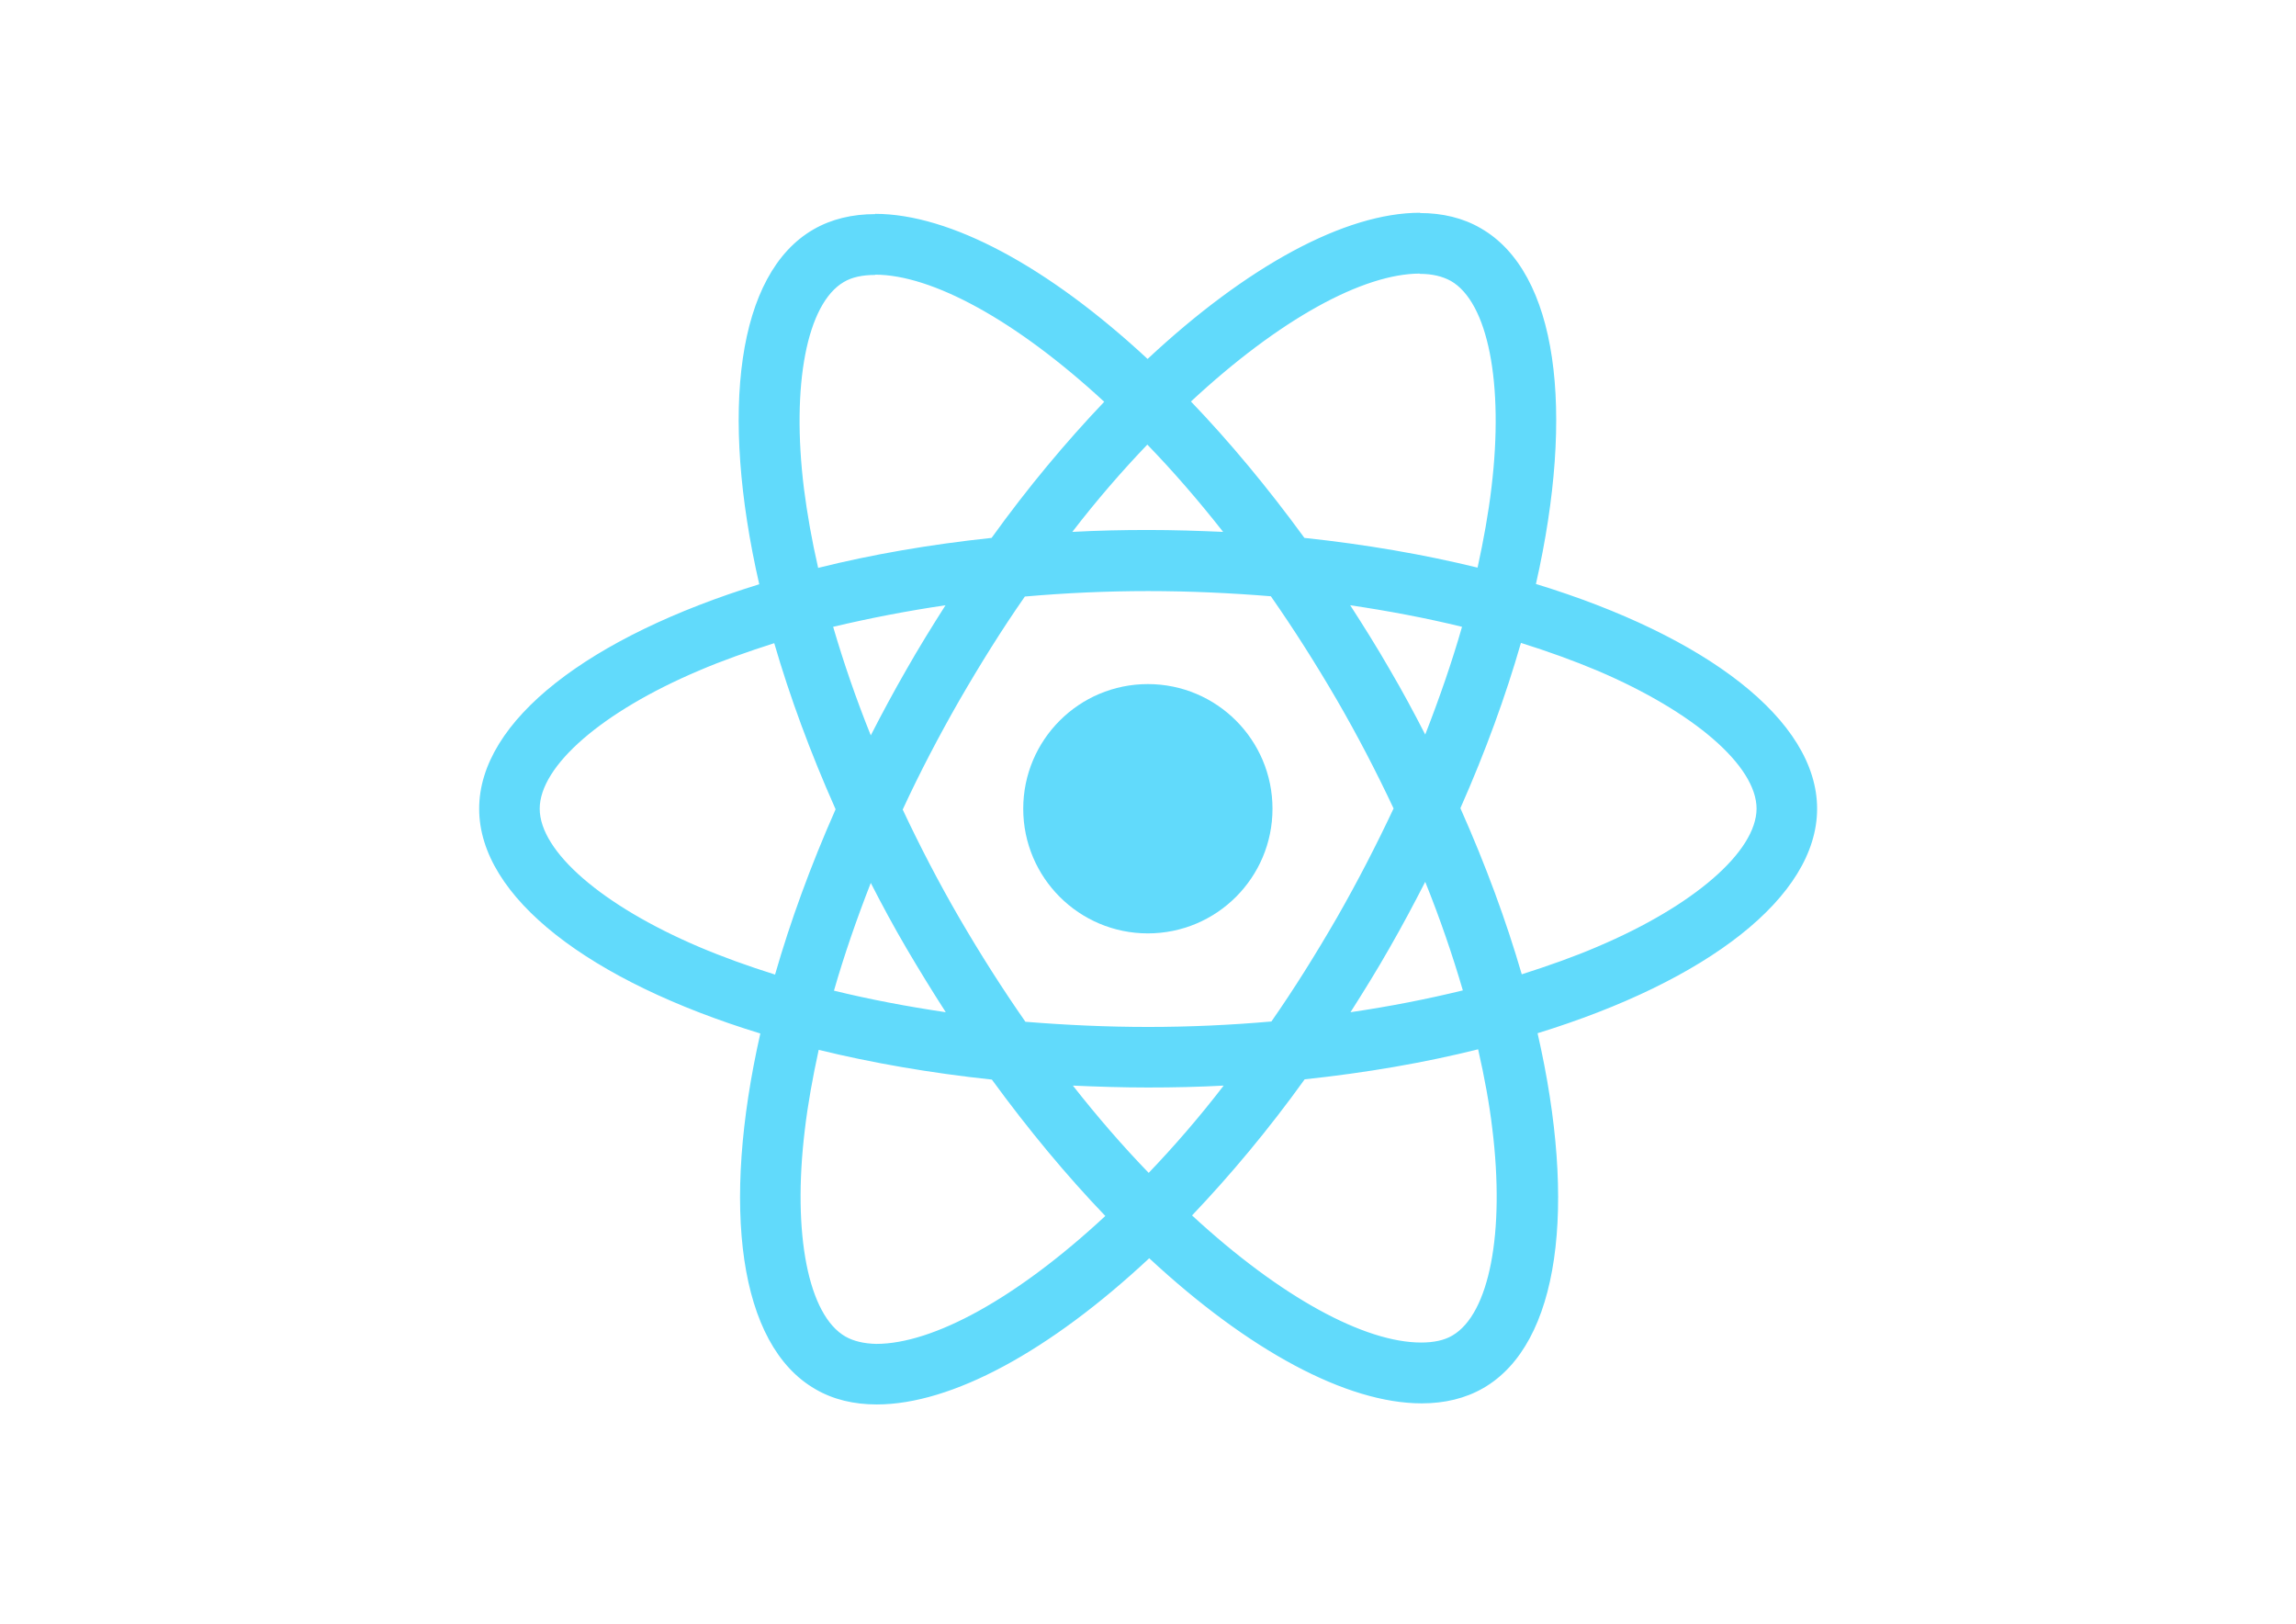
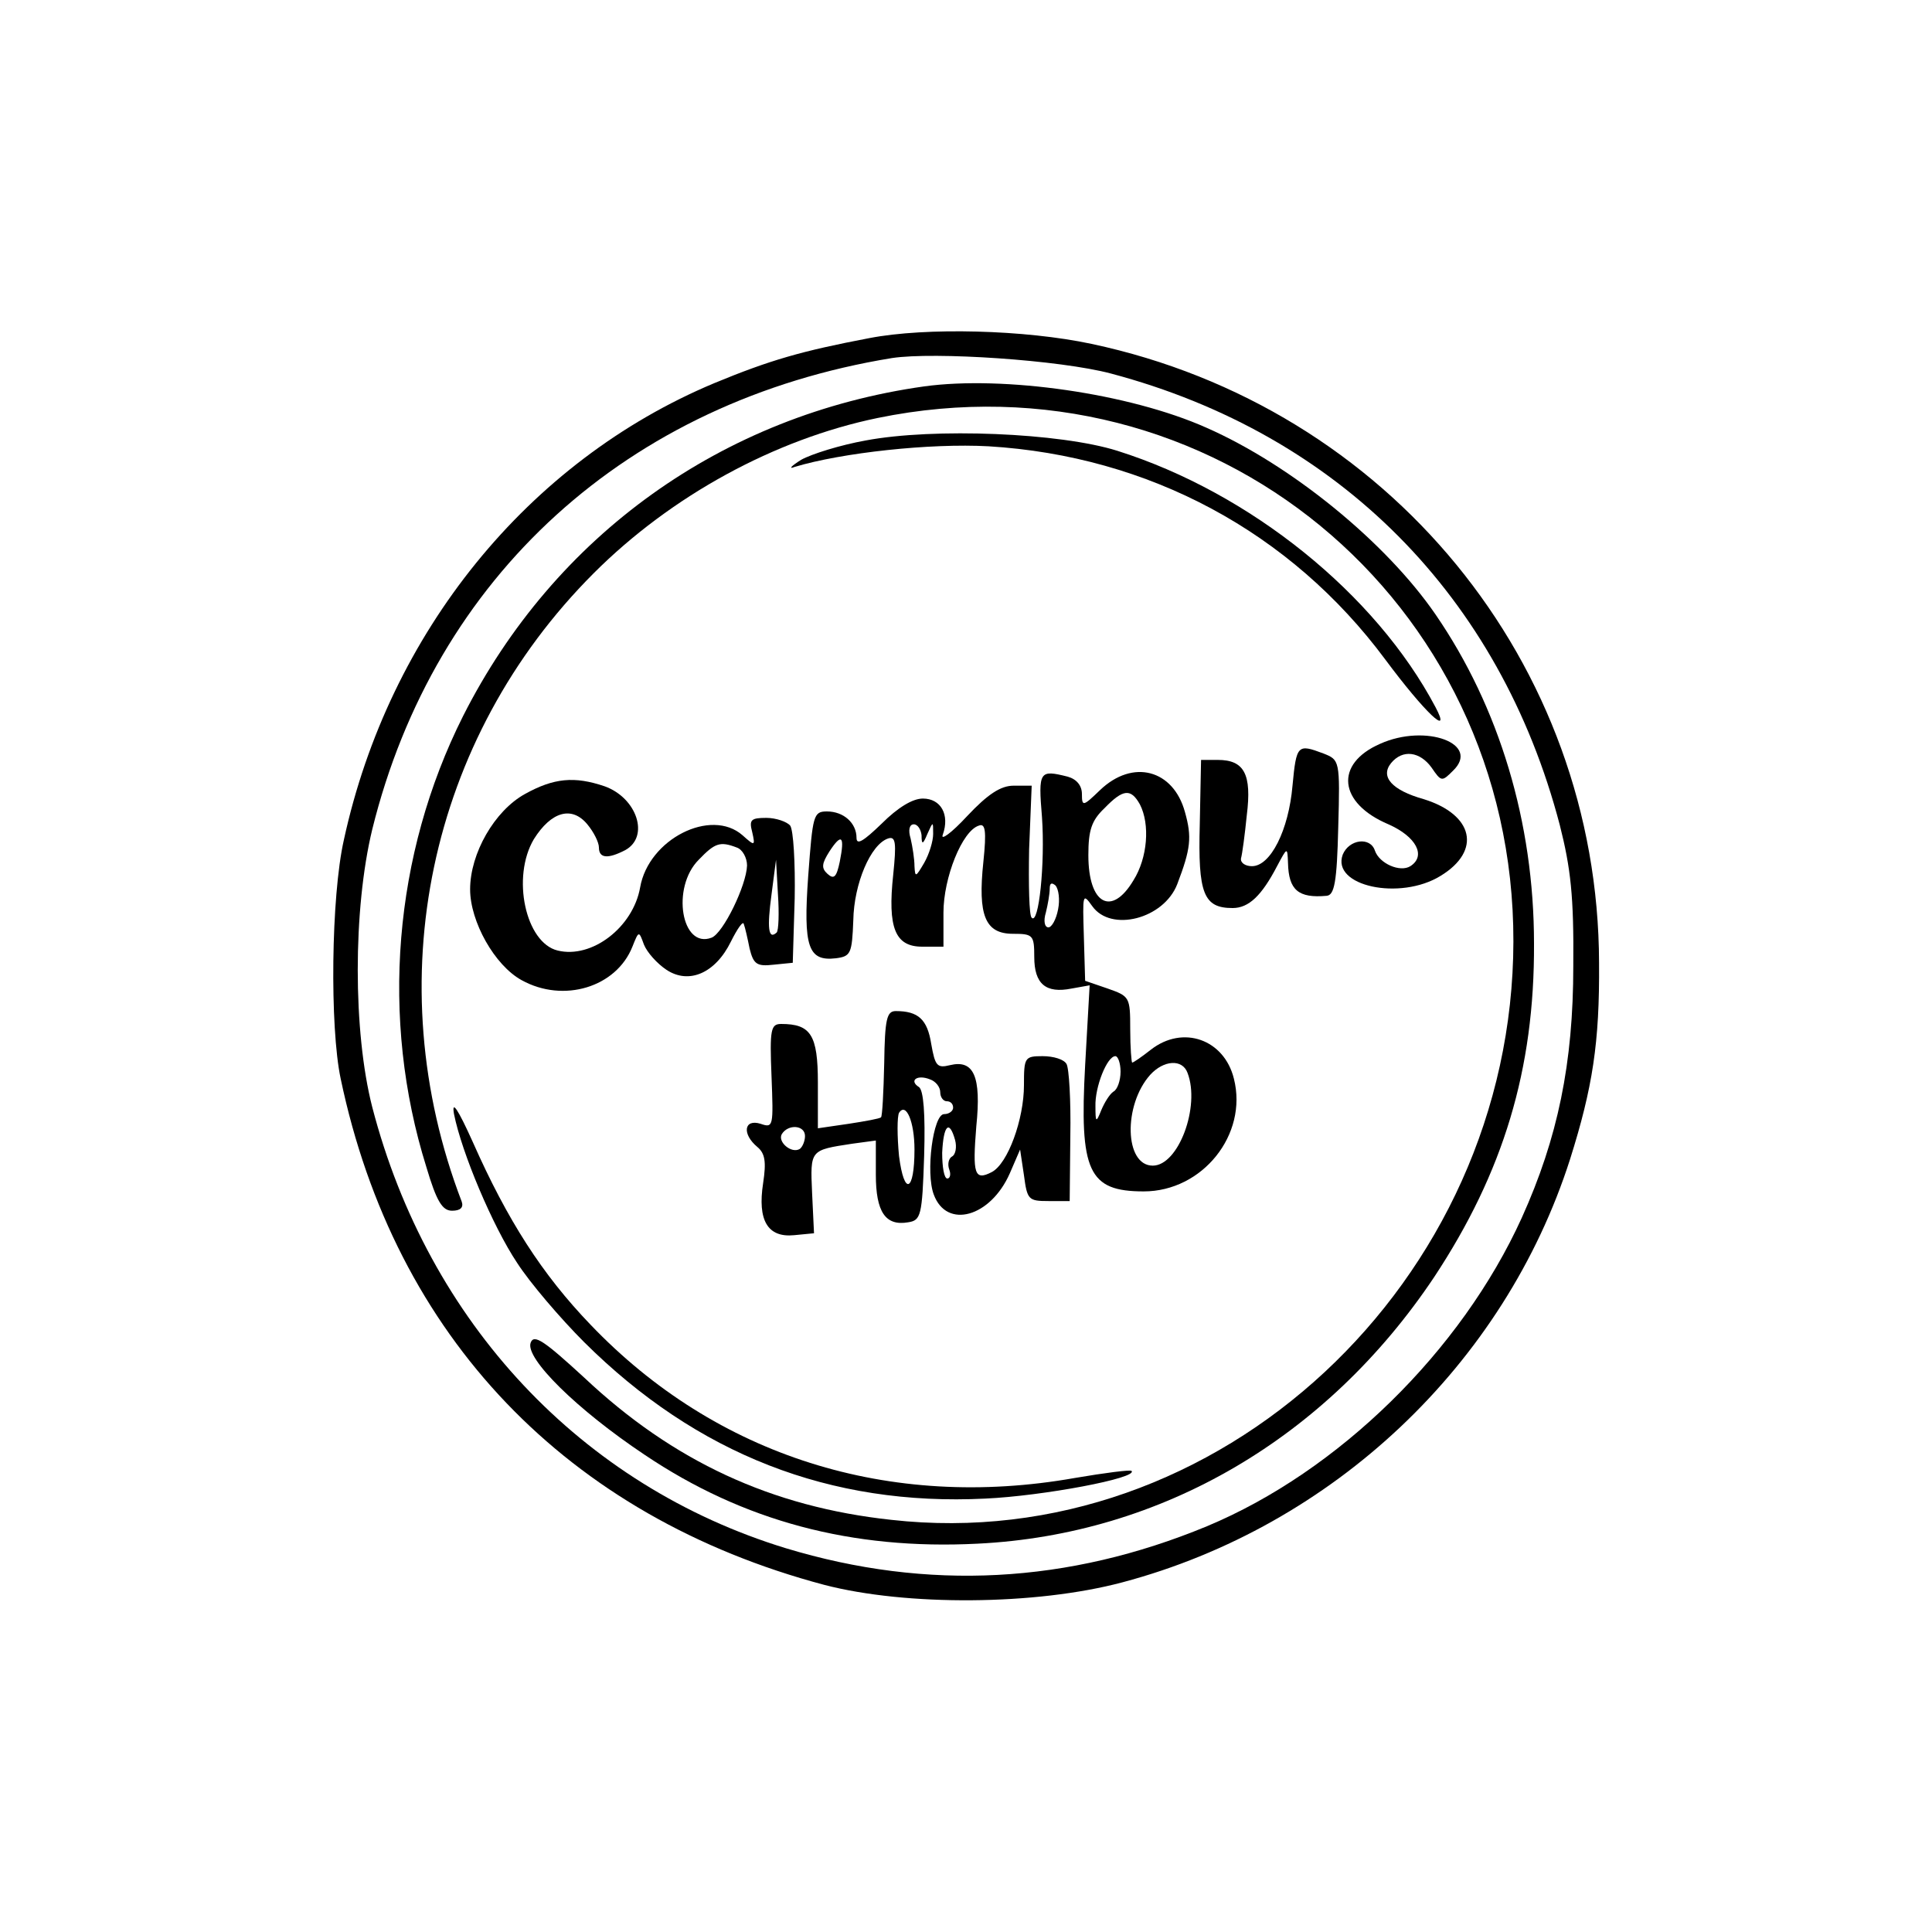
- <svg xmlns="http://www.w3.org/2000/svg" viewBox="0 0 841.9 595.3">
-   <g fill="#61DAFB">
-     <path d="M666.3 296.5c0-32.5-40.7-63.3-103.1-82.4 14.4-63.6 8-114.2-20.2-130.4-6.5-3.8-14.1-5.6-22.4-5.6v22.3c4.6 0 8.3.9 11.4 2.6 13.6 7.8 19.5 37.5 14.9 75.7-1.1 9.4-2.9 19.3-5.1 29.4-19.6-4.8-41-8.5-63.5-10.9-13.5-18.5-27.5-35.3-41.6-50 32.6-30.3 63.2-46.9 84-46.9V78c-27.5 0-63.5 19.6-99.9 53.6-36.4-33.8-72.4-53.2-99.9-53.2v22.3c20.7 0 51.4 16.5 84 46.6-14 14.7-28 31.4-41.3 49.9-22.6 2.4-44 6.1-63.6 11-2.3-10-4-19.7-5.2-29-4.7-38.2 1.1-67.9 14.6-75.8 3-1.8 6.9-2.6 11.5-2.6V78.5c-8.4 0-16 1.8-22.6 5.6-28.1 16.2-34.4 66.7-19.9 130.1-62.2 19.2-102.7 49.9-102.7 82.3 0 32.5 40.7 63.3 103.1 82.4-14.4 63.6-8 114.2 20.2 130.4 6.5 3.8 14.1 5.6 22.5 5.6 27.5 0 63.5-19.6 99.9-53.6 36.4 33.8 72.4 53.2 99.9 53.2 8.4 0 16-1.8 22.6-5.6 28.1-16.2 34.4-66.7 19.9-130.1 62-19.1 102.5-49.9 102.5-82.3zm-130.2-66.7c-3.7 12.9-8.3 26.2-13.5 39.5-4.1-8-8.4-16-13.1-24-4.6-8-9.5-15.8-14.4-23.4 14.2 2.1 27.9 4.7 41 7.9zm-45.8 106.5c-7.8 13.5-15.8 26.3-24.1 38.2-14.9 1.3-30 2-45.2 2-15.1 0-30.2-.7-45-1.9-8.3-11.9-16.4-24.6-24.2-38-7.6-13.1-14.5-26.4-20.8-39.8 6.2-13.4 13.2-26.8 20.7-39.9 7.8-13.5 15.8-26.3 24.1-38.2 14.9-1.3 30-2 45.2-2 15.1 0 30.2.7 45 1.9 8.3 11.9 16.4 24.6 24.2 38 7.6 13.1 14.5 26.4 20.8 39.8-6.3 13.4-13.2 26.8-20.7 39.9zm32.3-13c5.4 13.4 10 26.8 13.8 39.8-13.1 3.2-26.9 5.9-41.2 8 4.9-7.7 9.8-15.6 14.4-23.7 4.6-8 8.9-16.1 13-24.1zM421.2 430c-9.3-9.6-18.6-20.3-27.8-32 9 .4 18.2.7 27.5.7 9.4 0 18.7-.2 27.8-.7-9 11.7-18.3 22.4-27.5 32zm-74.4-58.9c-14.2-2.1-27.9-4.7-41-7.9 3.7-12.9 8.3-26.2 13.5-39.5 4.1 8 8.4 16 13.1 24 4.7 8 9.5 15.8 14.4 23.4zM420.7 163c9.3 9.6 18.6 20.3 27.8 32-9-.4-18.2-.7-27.5-.7-9.4 0-18.7.2-27.8.7 9-11.7 18.3-22.4 27.5-32zm-74 58.9c-4.9 7.7-9.8 15.6-14.4 23.7-4.6 8-8.9 16-13 24-5.4-13.4-10-26.8-13.8-39.8 13.1-3.1 26.9-5.8 41.2-7.9zm-90.5 125.2c-35.4-15.1-58.3-34.9-58.3-50.6 0-15.7 22.9-35.6 58.3-50.6 8.6-3.7 18-7 27.7-10.1 5.7 19.6 13.2 40 22.5 60.9-9.2 20.8-16.6 41.1-22.2 60.6-9.9-3.1-19.3-6.5-28-10.2zM310 490c-13.6-7.8-19.5-37.5-14.9-75.7 1.1-9.4 2.9-19.3 5.1-29.4 19.6 4.8 41 8.5 63.5 10.9 13.5 18.5 27.5 35.3 41.6 50-32.6 30.3-63.2 46.9-84 46.9-4.5-.1-8.3-1-11.3-2.7zm237.2-76.2c4.7 38.2-1.1 67.9-14.6 75.8-3 1.8-6.9 2.6-11.5 2.6-20.7 0-51.4-16.5-84-46.6 14-14.7 28-31.4 41.3-49.9 22.6-2.4 44-6.1 63.6-11 2.3 10.1 4.1 19.8 5.2 29.1zm38.5-66.7c-8.6 3.7-18 7-27.7 10.1-5.7-19.6-13.2-40-22.5-60.9 9.2-20.8 16.6-41.1 22.2-60.6 9.9 3.1 19.3 6.5 28.1 10.2 35.4 15.1 58.3 34.9 58.3 50.6-.1 15.7-23 35.6-58.4 50.6zM320.8 78.4z" />
-     <circle cx="420.9" cy="296.5" r="45.7" />
-     <path d="M520.5 78.1z" />
+ <svg xmlns="http://www.w3.org/2000/svg" version="1.0" width="300pt" height="300pt" viewBox="0 0 300 300" preserveAspectRatio="xMidYMid meet">
+   <g transform="translate(0,300) scale(0.1,-0.1)" fill="#000000" stroke="none">
+     <path d="M1350 2475 c-105 -20 -154 -34 -241 -70 -289 -121 -505 -387 -575 -709 -20 -88 -22 -291 -5 -371 84 -401 352 -680 751 -786 127 -33 328 -32 463 4 327 87 593 338 695 657 35 111 46 181 45 305 -1 465 -327 863 -788 961 -103 22 -257 26 -345 9z m375 -55 c354 -94 604 -346 697 -701 17 -67 22 -111 21 -219 0 -151 -24 -267 -80 -391 -94 -207 -285 -394 -489 -479 -215 -89 -433 -101 -654 -34 -317 97 -555 350 -642 685 -30 117 -30 307 0 431 97 393 396 665 807 732 66 10 261 -3 340 -24z" />
+     <path d="M1435 2400 c-313 -44 -574 -231 -716 -512 -108 -215 -129 -470 -57 -700 16 -54 25 -68 40 -68 13 0 18 5 15 14 -131 342 -52 719 205 976 120 120 281 208 441 241 516 106 988 -282 987 -813 -1 -529 -459 -955 -966 -898 -186 20 -339 91 -477 221 -62 57 -78 68 -83 54 -9 -24 72 -104 177 -174 153 -103 322 -148 517 -138 286 14 542 164 709 414 107 162 156 322 155 518 0 188 -54 367 -153 511 -77 112 -224 232 -356 290 -119 53 -314 81 -438 64z" />
+     <path d="M1344 2316 c-39 -7 -84 -21 -100 -30 -16 -10 -20 -15 -10 -11 73 22 210 37 301 32 249 -15 469 -133 616 -331 61 -82 104 -123 78 -74 -93 176 -288 333 -494 398 -89 28 -285 36 -391 16z" />
+     <path d="M2143 1845 c-71 -31 -65 -92 13 -125 43 -19 59 -49 34 -65 -16 -10 -48 4 -55 24 -7 22 -40 18 -50 -6 -18 -49 89 -72 152 -33 64 39 51 95 -26 119 -50 14 -68 35 -51 56 18 22 45 18 63 -7 15 -22 16 -22 33 -5 44 42 -42 74 -113 42z" />
+     <path d="M2007 1780 c-6 -69 -34 -125 -63 -125 -10 0 -18 5 -17 12 2 7 6 37 9 67 8 64 -4 86 -45 86 l-26 0 -2 -100 c-3 -108 6 -130 51 -130 25 0 45 19 69 65 16 30 16 30 17 5 1 -42 16 -55 60 -51 12 1 16 21 18 106 3 105 2 105 -23 115 -40 15 -42 14 -48 -50z" />
+     <path d="M1618 1731 c5 -72 -5 -168 -16 -156 -4 3 -5 51 -4 106 l4 99 -28 0 c-20 0 -40 -13 -72 -47 -25 -27 -42 -39 -38 -29 11 31 -3 56 -31 56 -16 0 -39 -14 -64 -39 -28 -27 -39 -34 -39 -22 0 23 -20 41 -46 41 -21 0 -22 -6 -29 -100 -8 -111 0 -133 43 -128 23 3 25 7 27 59 1 57 27 118 54 127 12 4 13 -7 8 -56 -9 -83 3 -112 45 -112 l33 0 0 53 c0 54 29 127 55 135 10 4 12 -8 7 -56 -9 -84 3 -112 46 -112 31 0 33 -2 33 -36 0 -42 18 -57 58 -49 l28 5 -7 -124 c-9 -165 5 -196 91 -196 91 0 162 88 140 175 -15 61 -79 84 -129 45 -14 -11 -27 -20 -29 -20 -1 0 -3 23 -3 52 0 50 -1 51 -35 63 l-35 12 -2 69 c-2 66 -2 68 13 47 29 -41 111 -20 132 34 21 55 23 73 12 112 -18 66 -81 83 -132 34 -26 -25 -28 -26 -28 -6 0 13 -8 23 -22 27 -44 11 -46 9 -40 -63z m152 20 c16 -31 12 -83 -10 -118 -34 -57 -70 -37 -70 39 0 39 5 54 25 73 29 30 41 31 55 6z m-339 -48 c0 -15 2 -15 9 2 9 20 9 20 9 0 0 -11 -6 -31 -14 -45 -13 -22 -14 -23 -15 -5 0 11 -3 30 -6 43 -4 13 -2 22 5 22 6 0 11 -8 12 -17z m-127 -41 c-5 -24 -9 -28 -19 -19 -10 9 -9 16 3 35 19 29 24 24 16 -16z m339 -74 c-3 -16 -10 -28 -15 -28 -6 0 -8 10 -4 23 3 12 6 29 6 37 0 9 3 10 9 5 5 -6 7 -22 4 -37z m97 -252 c0 -14 -5 -28 -11 -31 -6 -4 -14 -17 -19 -29 -8 -20 -9 -19 -9 6 -1 30 18 78 31 78 4 0 8 -11 8 -24z m104 -2 c20 -52 -14 -144 -54 -144 -44 0 -46 94 -4 141 21 23 50 25 58 3z" />
+     <path d="M815 1767 c-47 -26 -85 -92 -85 -148 0 -50 38 -118 80 -141 65 -36 147 -11 172 52 10 25 10 25 18 3 5 -12 20 -29 35 -39 35 -23 76 -5 100 44 10 20 19 33 20 27 2 -5 6 -23 9 -38 6 -24 11 -28 37 -25 l30 3 3 100 c1 55 -2 106 -7 113 -5 6 -22 12 -37 12 -24 0 -27 -3 -22 -22 5 -22 4 -22 -15 -5 -49 43 -146 -6 -159 -81 -11 -62 -75 -111 -128 -98 -50 12 -72 114 -37 173 27 43 59 52 83 23 10 -12 18 -28 18 -36 0 -17 14 -18 41 -4 38 21 18 81 -32 99 -47 16 -79 13 -124 -12z m329 -83 c9 -3 16 -16 16 -28 -1 -31 -37 -105 -55 -112 -47 -18 -63 78 -20 121 25 26 33 29 59 19z m62 -132 c-13 -12 -15 7 -8 59 l7 54 3 -54 c2 -29 1 -56 -2 -59z" />
+     <path d="M1373 1349 c-1 -45 -3 -83 -5 -84 -2 -2 -24 -6 -50 -10 l-48 -7 0 71 c0 74 -11 91 -57 91 -16 0 -18 -8 -15 -81 3 -78 3 -81 -17 -74 -26 8 -29 -16 -5 -36 12 -10 14 -23 9 -56 -9 -58 7 -85 48 -81 l31 3 -3 63 c-3 67 -3 66 62 76 l37 5 0 -53 c0 -58 15 -80 50 -74 20 3 22 10 25 103 2 66 -1 102 -8 107 -16 10 -3 20 17 12 9 -3 16 -12 16 -20 0 -8 5 -14 10 -14 6 0 10 -4 10 -10 0 -5 -6 -10 -14 -10 -17 0 -29 -91 -16 -125 20 -54 88 -35 118 33 l16 37 6 -40 c5 -38 7 -40 38 -40 l33 0 1 101 c1 55 -2 106 -6 112 -4 7 -20 12 -37 12 -28 0 -29 -2 -29 -45 0 -53 -25 -122 -50 -135 -27 -14 -30 -3 -24 71 8 78 -4 104 -41 95 -20 -5 -23 -1 -29 33 -6 38 -20 51 -55 51 -14 0 -17 -12 -18 -81z m47 -134 c0 -66 -16 -73 -24 -10 -3 31 -3 61 0 67 11 17 24 -14 24 -57z m-170 21 c0 -8 -4 -17 -8 -20 -13 -8 -35 11 -28 23 10 16 36 14 36 -3z m233 -6 c3 -11 1 -23 -5 -26 -5 -3 -7 -12 -4 -20 3 -8 1 -14 -3 -14 -5 0 -8 18 -8 40 2 43 11 52 20 20z" />
+     <path d="M705 1270 c12 -60 60 -174 98 -231 20 -31 67 -86 104 -123 175 -174 382 -255 623 -243 89 4 238 32 227 43 -2 2 -41 -3 -88 -11 -288 -51 -557 34 -752 238 -75 78 -129 162 -183 284 -23 51 -33 66 -29 43z" />
  </g>
</svg>
